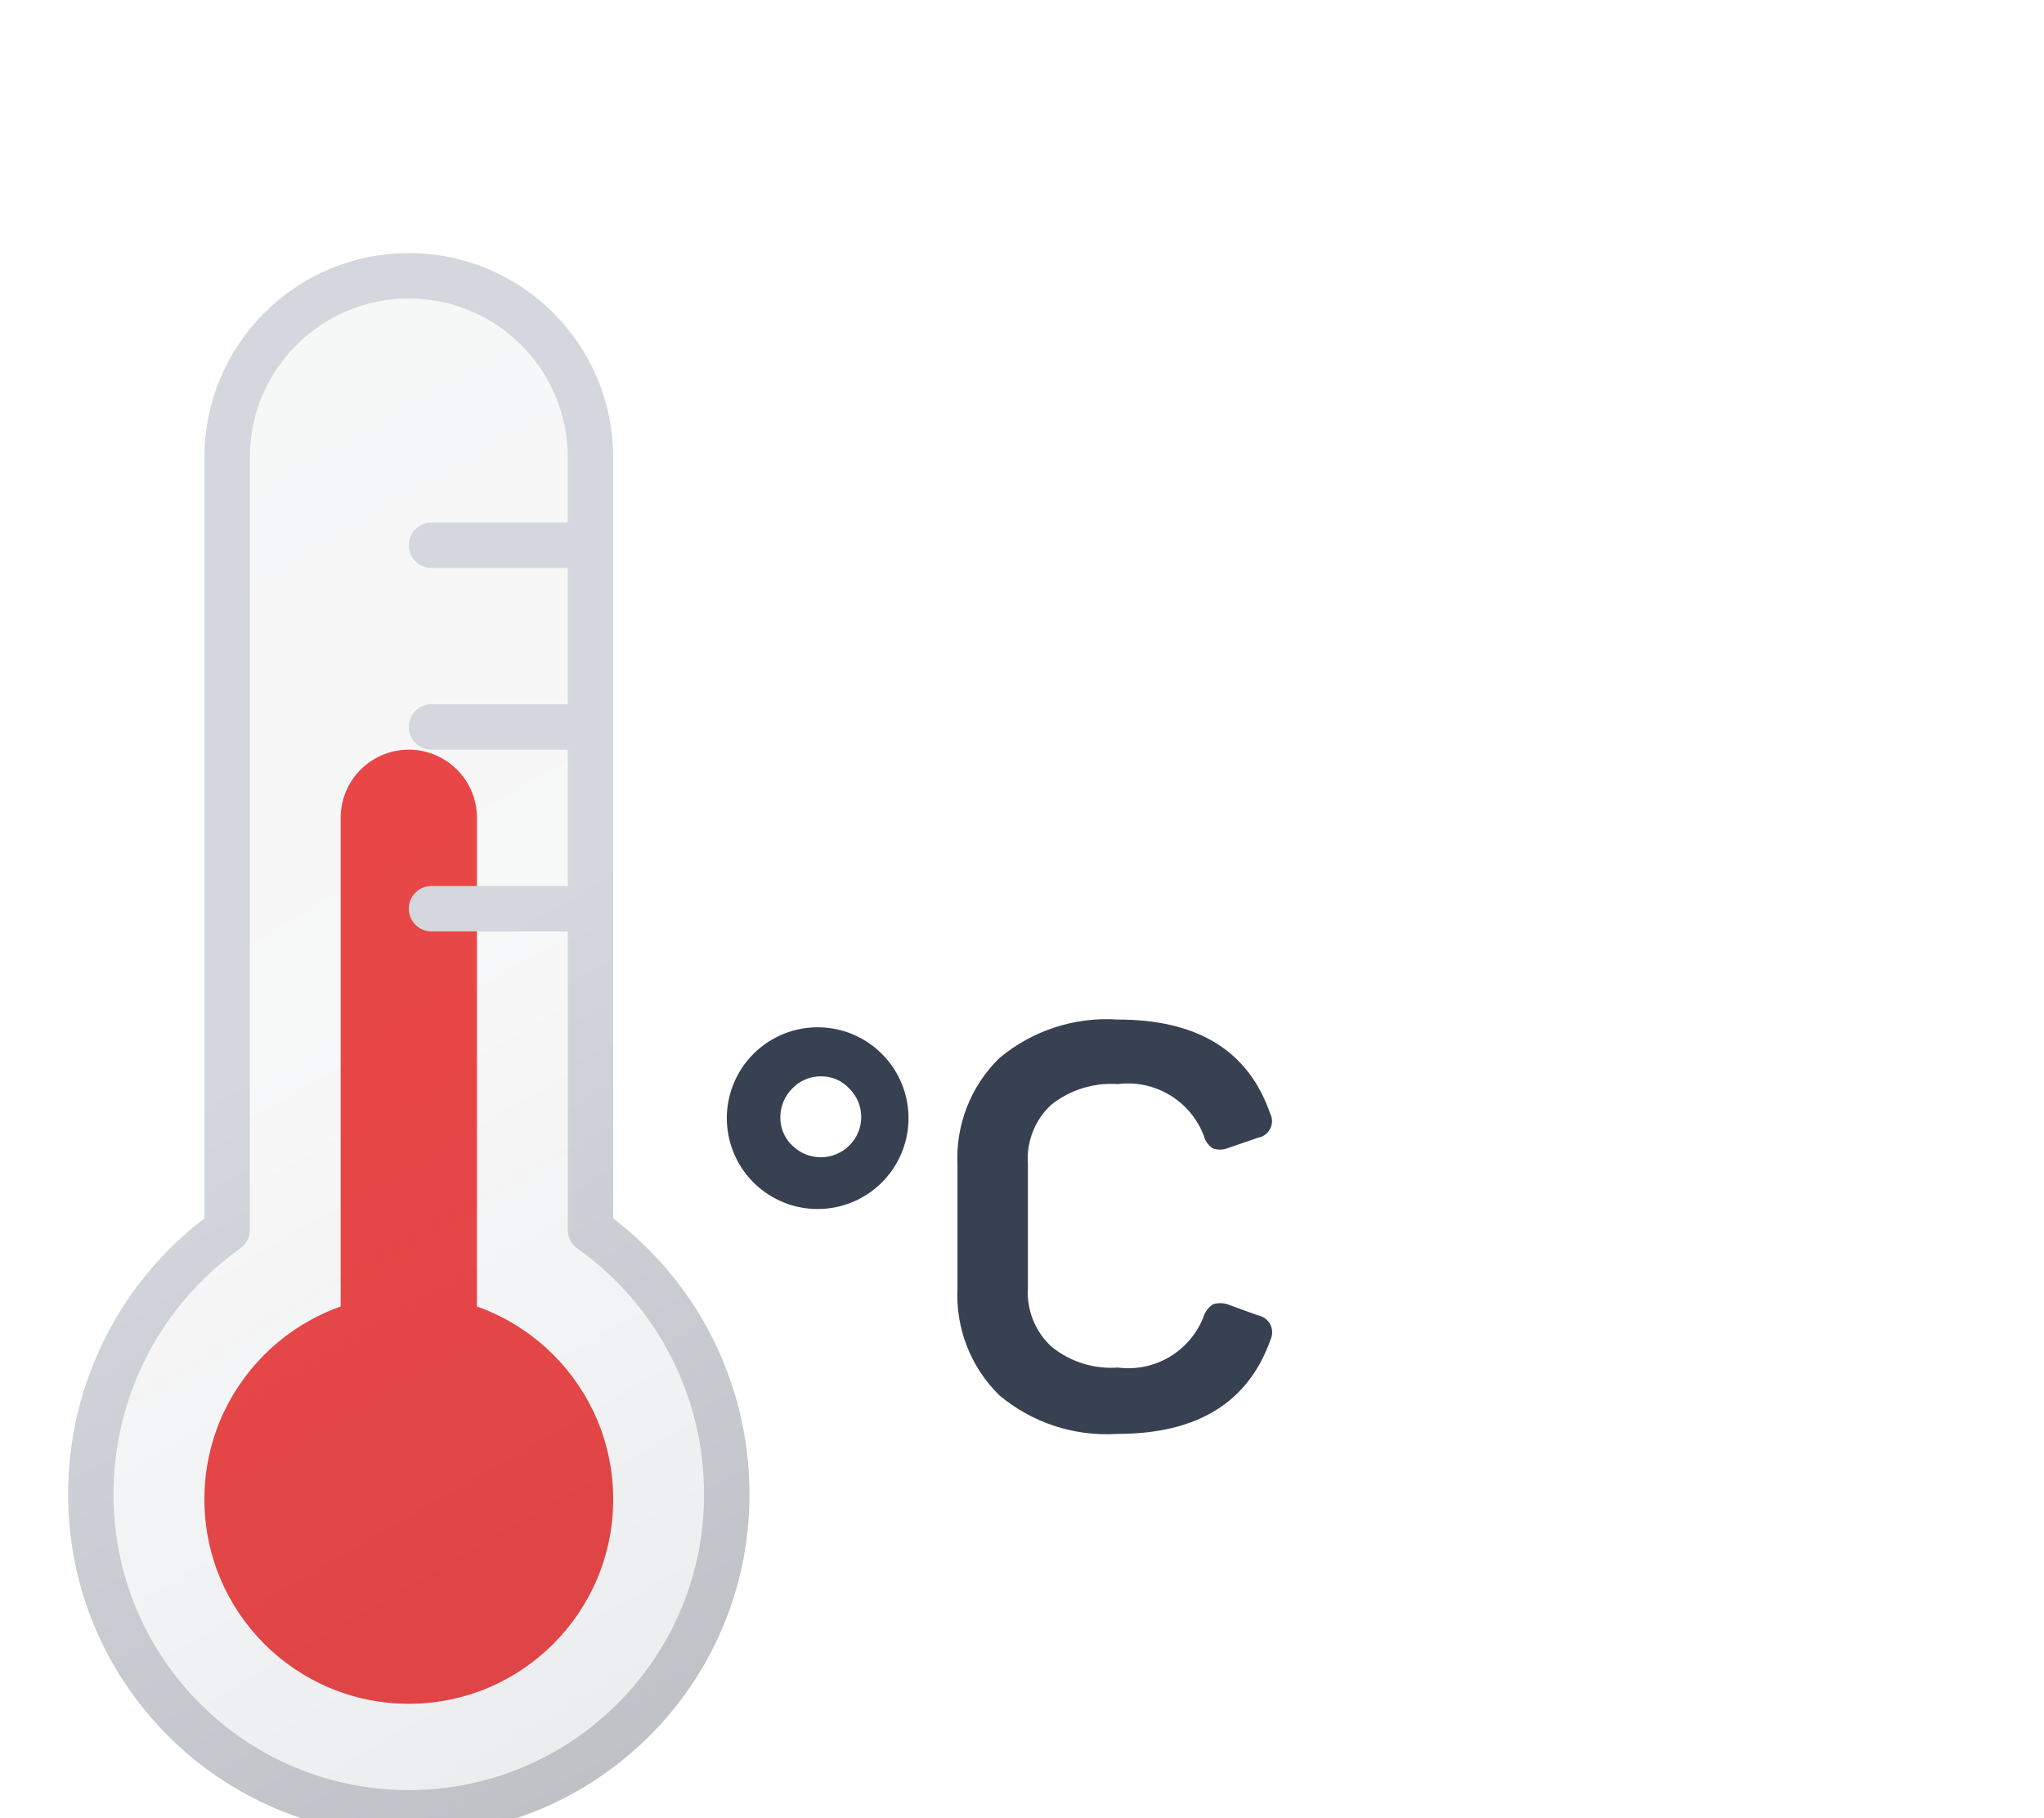
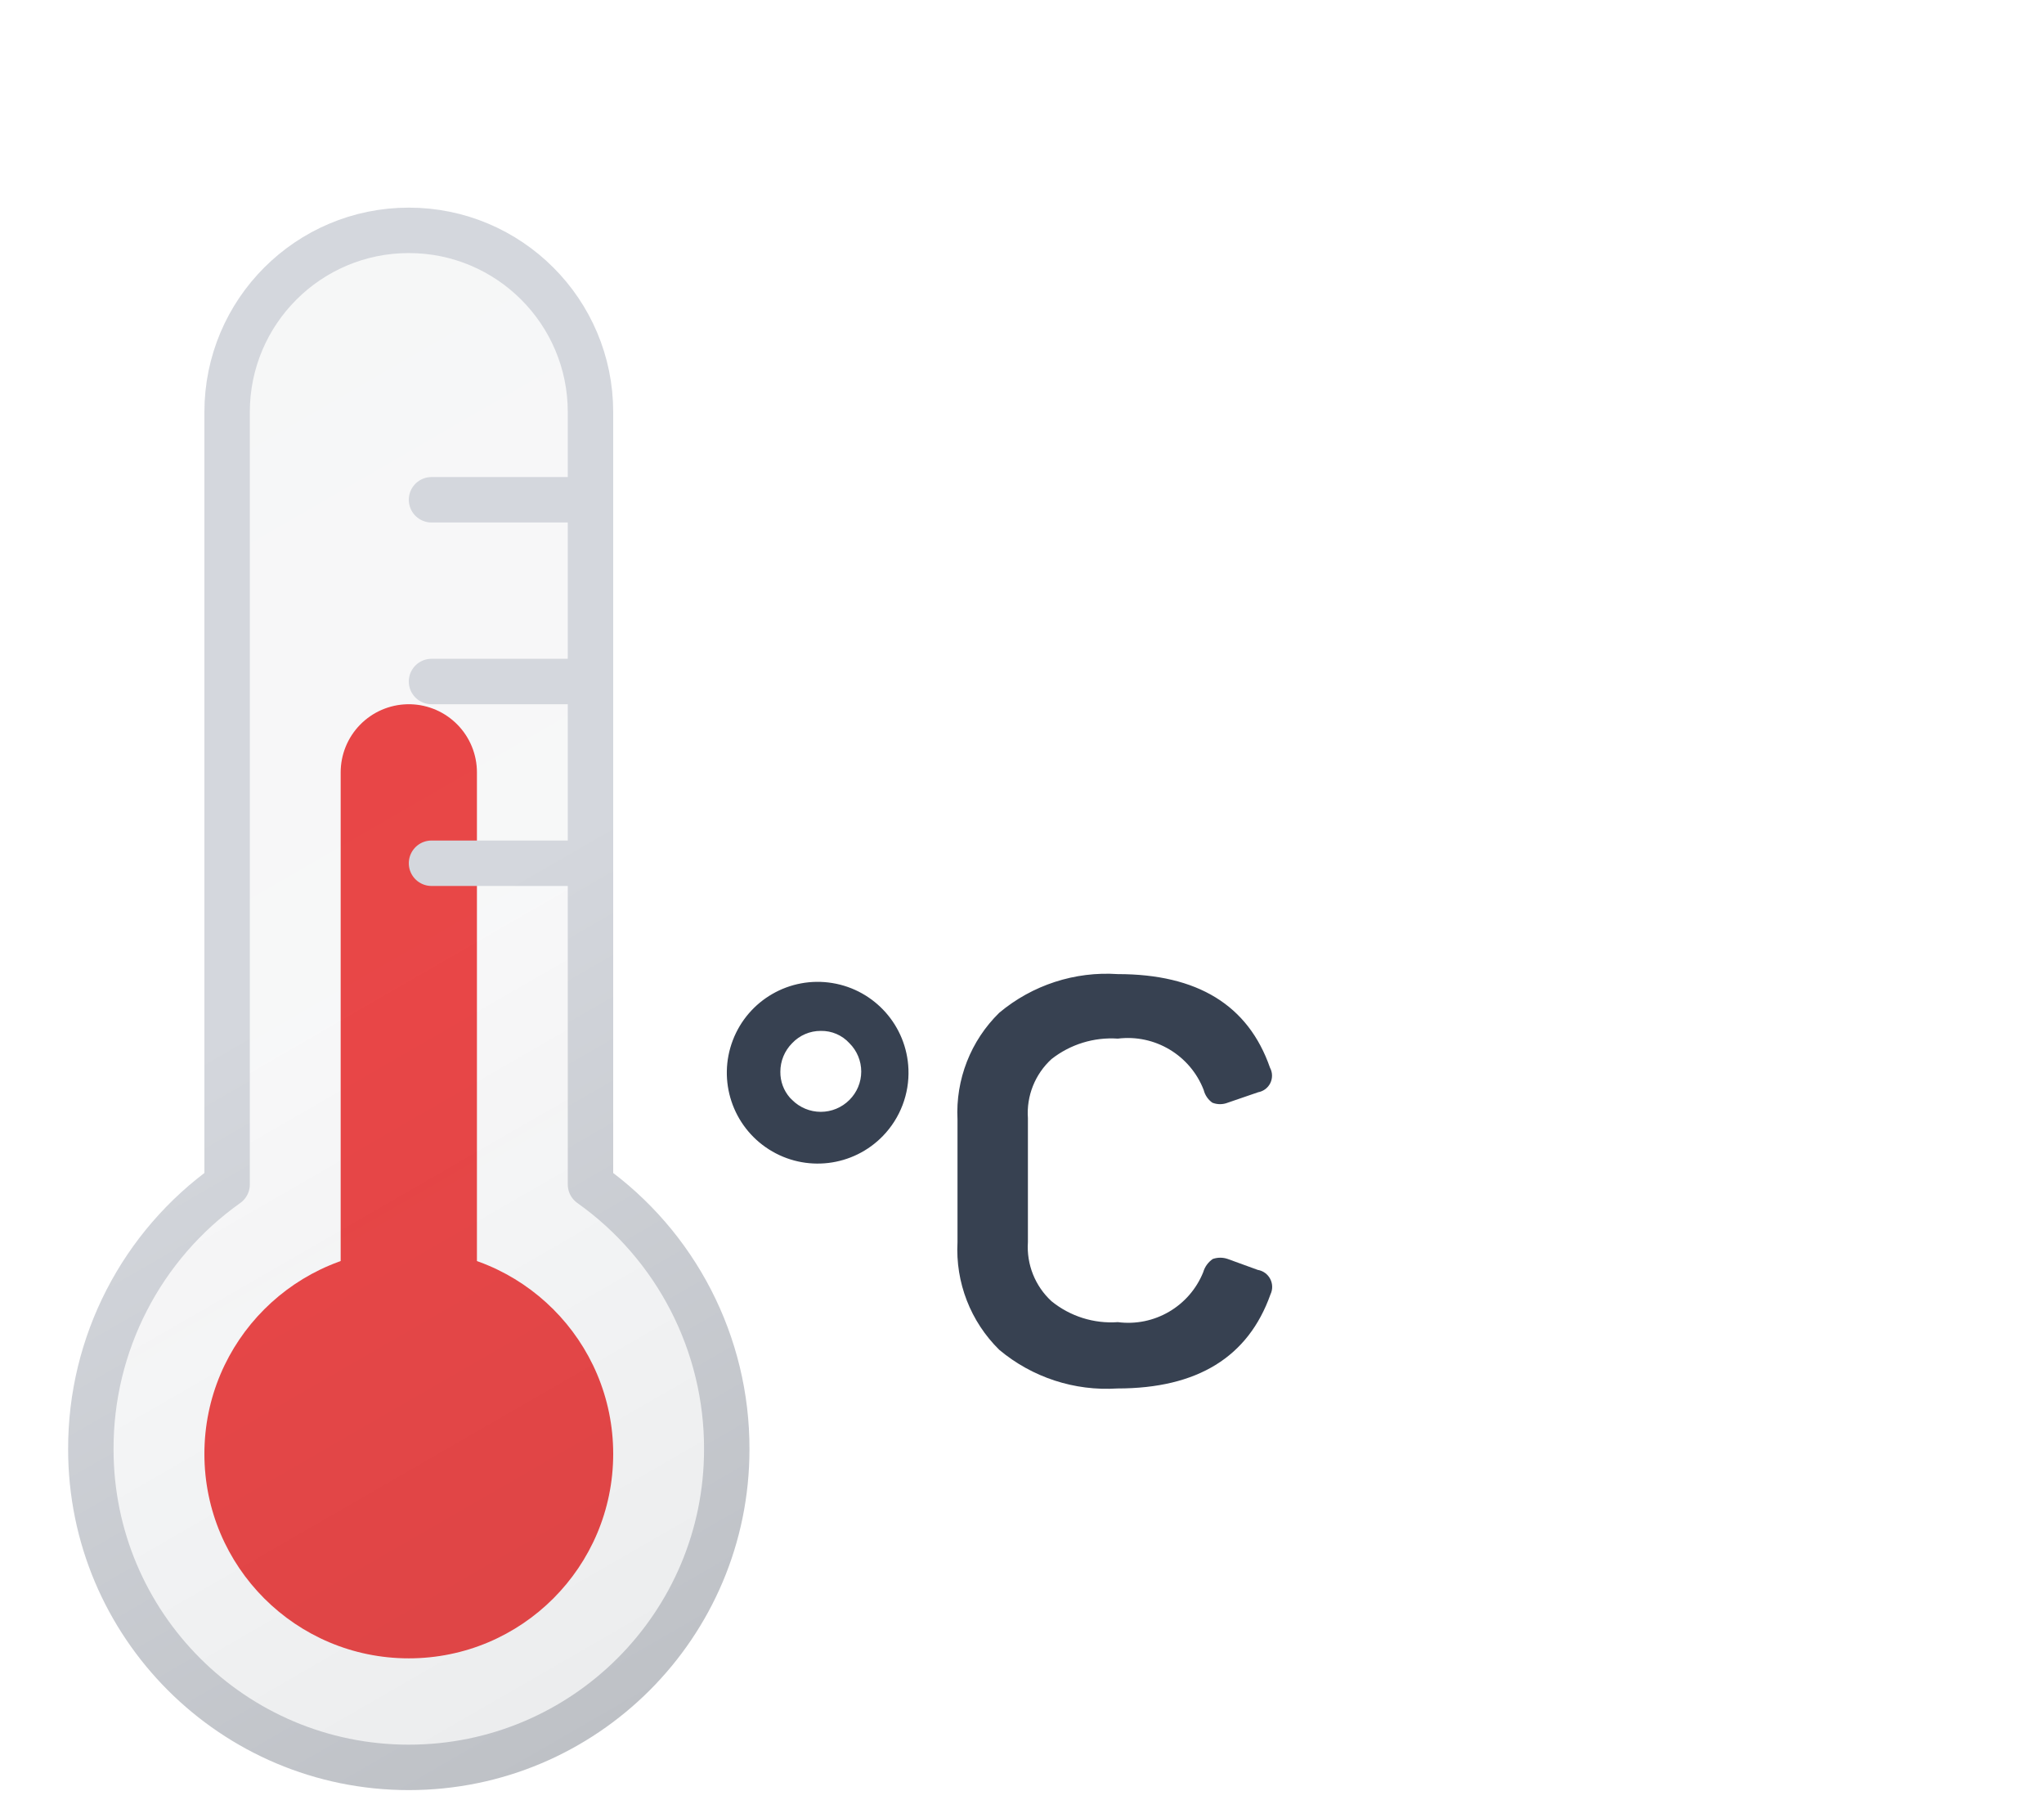
- <svg xmlns="http://www.w3.org/2000/svg" viewBox="23 9 45 40">
+ <svg xmlns="http://www.w3.org/2000/svg" viewBox="23 10 45 40">
  <defs>
    <linearGradient id="a" x1="23.73" x2="39.18" y1="19.16" y2="45.93" gradientUnits="userSpaceOnUse">
      <stop offset="0" stop-color="#515a69" stop-opacity=".05" />
      <stop offset=".45" stop-color="#6b7280" stop-opacity=".05" />
      <stop offset="1" stop-color="#384354" stop-opacity=".1" />
    </linearGradient>
    <linearGradient id="b" x1="23.48" x2="39.43" y1="18.73" y2="46.36" gradientUnits="userSpaceOnUse">
      <stop offset="0" stop-color="#d4d7dd" />
      <stop offset=".45" stop-color="#d4d7dd" />
      <stop offset="1" stop-color="#bec1c6" />
    </linearGradient>
  </defs>
  <circle cx="32" cy="42" r="4.5" fill="#ef4444" />
  <path fill="none" stroke="#ef4444" stroke-linecap="round" stroke-miterlimit="10" stroke-width="3" d="M32 27v15">
    <animateTransform attributeName="transform" dur="1s" repeatCount="indefinite" type="translate" values="0 0; 0 1; 0 0" />
  </path>
  <path fill="url(#a)" stroke="url(#b)" stroke-linecap="round" stroke-linejoin="round" d="M39 41.9a7 7 0 11-14 0 7.12 7.12 0 013-5.83v-17a4 4 0 118 0v17a7.12 7.12 0 013 5.83zM32.5 25H36m-3.5-4H36m-3.5 8H36" />
  <path fill="#374151" d="M42.44 35a2 2 0 11.56-1.47 2 2 0 01-.56 1.47zm-2-.79a.89.89 0 001.26 0 .88.88 0 000-1.25.83.83 0 00-.63-.27.86.86 0 00-.63.27.89.89 0 00-.26.63.85.85 0 00.21.57zM45 32.29a3.68 3.68 0 012.61-.85c1.75 0 2.87.68 3.35 2.06a.37.37 0 01-.26.54l-.67.23a.46.46 0 01-.34 0 .49.49 0 01-.19-.28 1.79 1.79 0 00-1.89-1.13 2.13 2.13 0 00-1.46.45 1.61 1.61 0 00-.52 1.3v2.73a1.62 1.62 0 00.52 1.3 2.08 2.08 0 001.46.46 1.78 1.78 0 001.88-1.1.53.53 0 01.21-.29.5.5 0 01.33 0l.66.24a.38.38 0 01.28.54c-.49 1.38-1.61 2.07-3.37 2.07a3.68 3.68 0 01-2.6-.85 3.09 3.09 0 01-.92-2.37v-2.7a3.07 3.07 0 01.92-2.35z" />
</svg>
